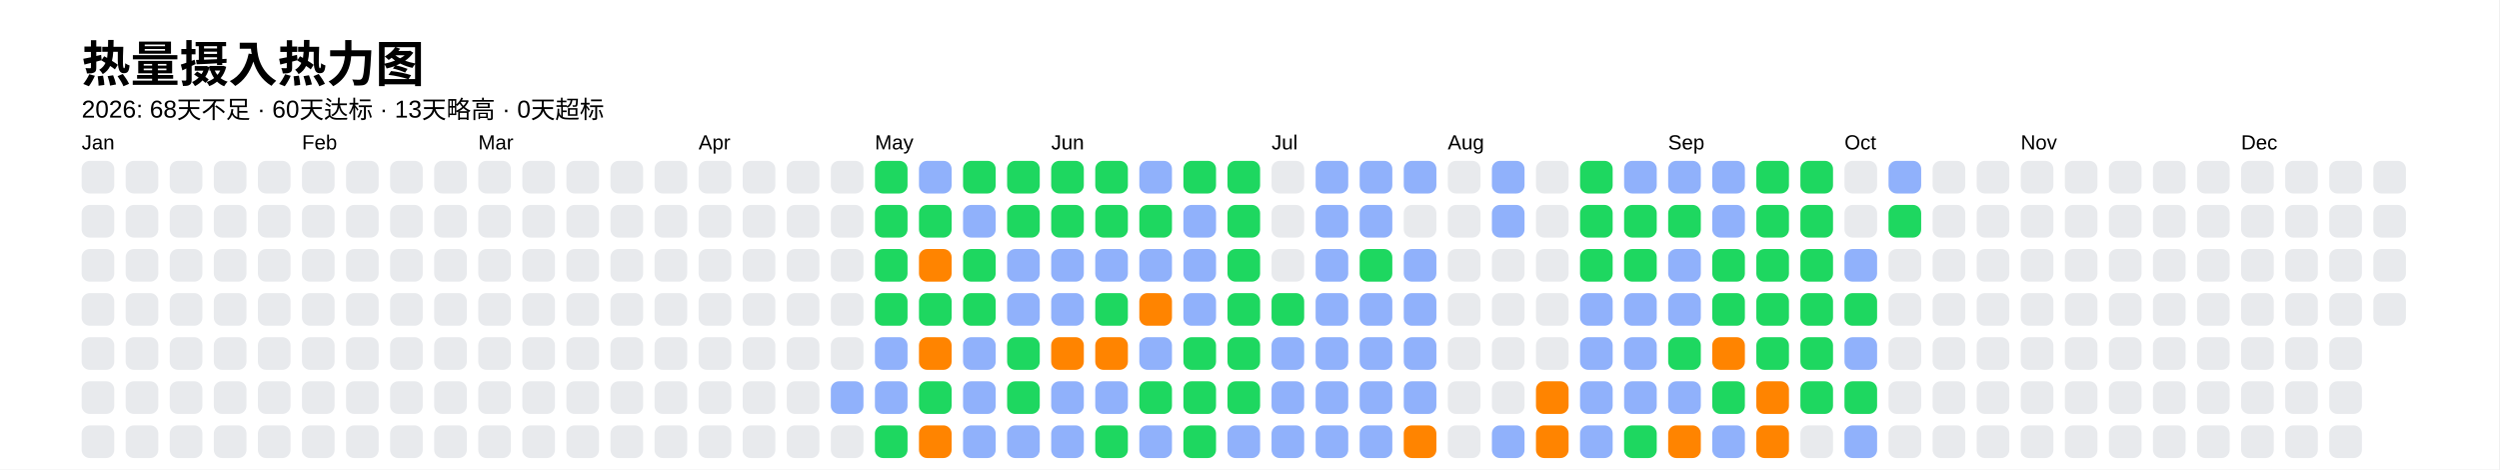
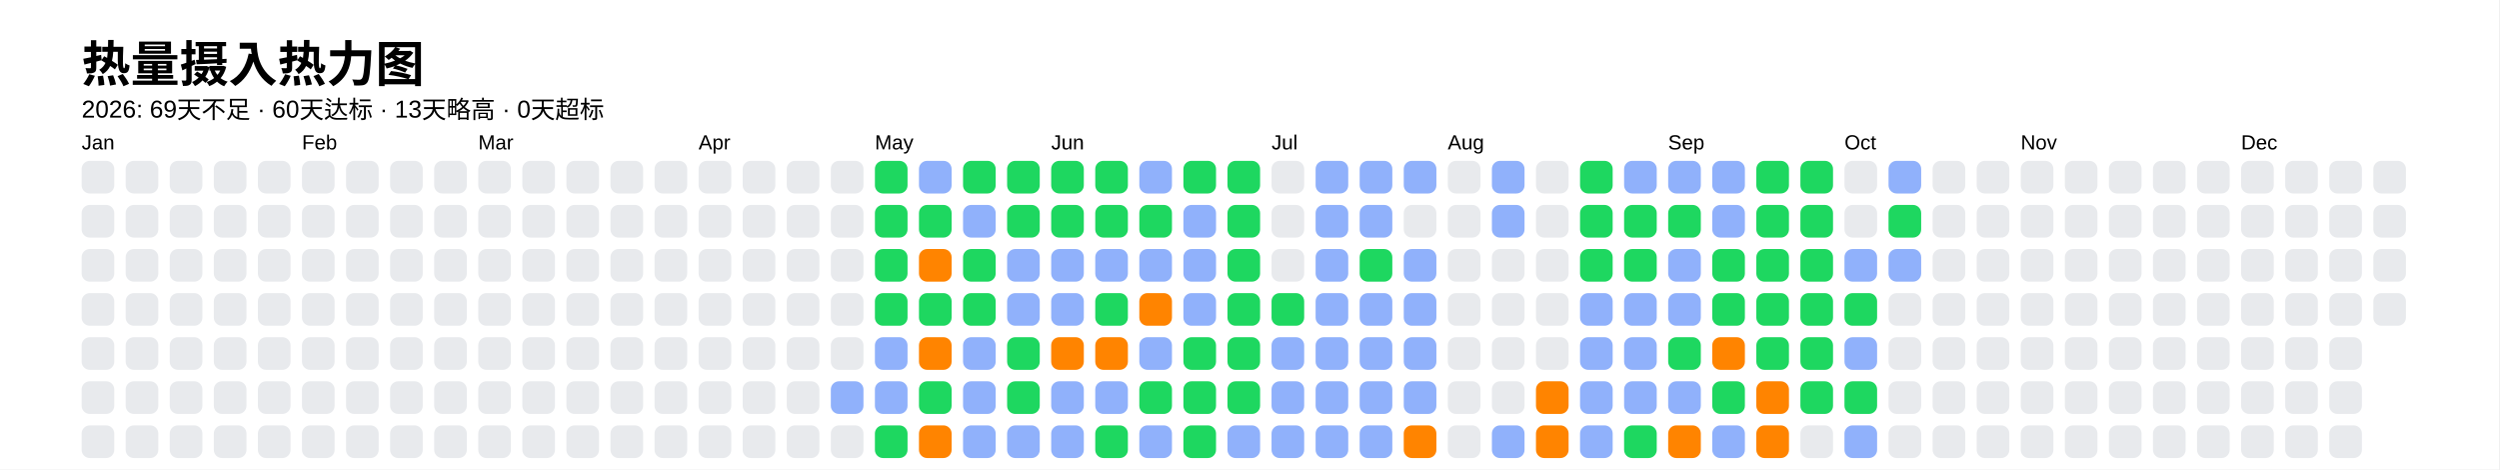
<svg xmlns="http://www.w3.org/2000/svg" style="background-color:white;" baseProfile="full" height="57.5mm" version="1.1" viewBox="0,0,306.2,57.5" width="306.2mm">
  <defs />
  <rect fill="#FFFFFF" height="57.5" width="306.2" x="0" y="0" />
  <text fill="#000000" style="font-size:6px; font-family:Arial; font-weight:bold;" x="10" y="10">热量摄入热力图</text>
-   <text fill="#000000" style="font-size:3px; font-family:Arial;" x="10" y="14.4">2026: 68天不足 · 60天达标 · 13天略高 · 0天超标</text>
+   <text fill="#000000" style="font-size:3px; font-family:Arial;" x="10" y="14.4">2026: 69天不足 · 60天达标 · 13天略高 · 0天超标</text>
  <text fill="#000000" style="font-size:2.5px; font-family:Arial" x="10" y="18.3">Jan</text>
  <rect fill="#E8EAED" height="4" rx="1" ry="1" width="4" x="10" y="19.7" />
  <rect fill="#E8EAED" height="4" rx="1" ry="1" width="4" x="10" y="25.1" />
  <rect fill="#E8EAED" height="4" rx="1" ry="1" width="4" x="10" y="30.5" />
  <rect fill="#E8EAED" height="4" rx="1" ry="1" width="4" x="10" y="35.9" />
  <rect fill="#E8EAED" height="4" rx="1" ry="1" width="4" x="10" y="41.3" />
  <rect fill="#E8EAED" height="4" rx="1" ry="1" width="4" x="10" y="46.7" />
  <rect fill="#E8EAED" height="4" rx="1" ry="1" width="4" x="10" y="52.1" />
  <rect fill="#E8EAED" height="4" rx="1" ry="1" width="4" x="15.4" y="19.7" />
  <rect fill="#E8EAED" height="4" rx="1" ry="1" width="4" x="15.4" y="25.1" />
  <rect fill="#E8EAED" height="4" rx="1" ry="1" width="4" x="15.4" y="30.5" />
  <rect fill="#E8EAED" height="4" rx="1" ry="1" width="4" x="15.4" y="35.9" />
  <rect fill="#E8EAED" height="4" rx="1" ry="1" width="4" x="15.4" y="41.3" />
  <rect fill="#E8EAED" height="4" rx="1" ry="1" width="4" x="15.4" y="46.7" />
  <rect fill="#E8EAED" height="4" rx="1" ry="1" width="4" x="15.4" y="52.1" />
  <rect fill="#E8EAED" height="4" rx="1" ry="1" width="4" x="20.8" y="19.7" />
  <rect fill="#E8EAED" height="4" rx="1" ry="1" width="4" x="20.8" y="25.1" />
  <rect fill="#E8EAED" height="4" rx="1" ry="1" width="4" x="20.8" y="30.5" />
  <rect fill="#E8EAED" height="4" rx="1" ry="1" width="4" x="20.8" y="35.9" />
  <rect fill="#E8EAED" height="4" rx="1" ry="1" width="4" x="20.8" y="41.3" />
  <rect fill="#E8EAED" height="4" rx="1" ry="1" width="4" x="20.8" y="46.7" />
  <rect fill="#E8EAED" height="4" rx="1" ry="1" width="4" x="20.8" y="52.1" />
  <rect fill="#E8EAED" height="4" rx="1" ry="1" width="4" x="26.2" y="19.7" />
  <rect fill="#E8EAED" height="4" rx="1" ry="1" width="4" x="26.2" y="25.1" />
  <rect fill="#E8EAED" height="4" rx="1" ry="1" width="4" x="26.2" y="30.5" />
  <rect fill="#E8EAED" height="4" rx="1" ry="1" width="4" x="26.2" y="35.9" />
  <rect fill="#E8EAED" height="4" rx="1" ry="1" width="4" x="26.2" y="41.3" />
  <rect fill="#E8EAED" height="4" rx="1" ry="1" width="4" x="26.2" y="46.7" />
  <rect fill="#E8EAED" height="4" rx="1" ry="1" width="4" x="26.2" y="52.1" />
  <rect fill="#E8EAED" height="4" rx="1" ry="1" width="4" x="31.6" y="19.7" />
  <rect fill="#E8EAED" height="4" rx="1" ry="1" width="4" x="31.6" y="25.1" />
  <rect fill="#E8EAED" height="4" rx="1" ry="1" width="4" x="31.6" y="30.5" />
  <rect fill="#E8EAED" height="4" rx="1" ry="1" width="4" x="31.6" y="35.9" />
  <rect fill="#E8EAED" height="4" rx="1" ry="1" width="4" x="31.6" y="41.3" />
  <rect fill="#E8EAED" height="4" rx="1" ry="1" width="4" x="31.6" y="46.7" />
  <rect fill="#E8EAED" height="4" rx="1" ry="1" width="4" x="31.6" y="52.1" />
  <text fill="#000000" style="font-size:2.5px; font-family:Arial" x="37.0" y="18.3">Feb</text>
  <rect fill="#E8EAED" height="4" rx="1" ry="1" width="4" x="37.0" y="19.7" />
  <rect fill="#E8EAED" height="4" rx="1" ry="1" width="4" x="37.0" y="25.1" />
  <rect fill="#E8EAED" height="4" rx="1" ry="1" width="4" x="37.0" y="30.5" />
  <rect fill="#E8EAED" height="4" rx="1" ry="1" width="4" x="37.0" y="35.9" />
  <rect fill="#E8EAED" height="4" rx="1" ry="1" width="4" x="37.0" y="41.3" />
  <rect fill="#E8EAED" height="4" rx="1" ry="1" width="4" x="37.0" y="46.7" />
  <rect fill="#E8EAED" height="4" rx="1" ry="1" width="4" x="37.0" y="52.1" />
  <rect fill="#E8EAED" height="4" rx="1" ry="1" width="4" x="42.4" y="19.7" />
  <rect fill="#E8EAED" height="4" rx="1" ry="1" width="4" x="42.4" y="25.1" />
  <rect fill="#E8EAED" height="4" rx="1" ry="1" width="4" x="42.4" y="30.5" />
  <rect fill="#E8EAED" height="4" rx="1" ry="1" width="4" x="42.4" y="35.9" />
  <rect fill="#E8EAED" height="4" rx="1" ry="1" width="4" x="42.4" y="41.3" />
  <rect fill="#E8EAED" height="4" rx="1" ry="1" width="4" x="42.4" y="46.7" />
  <rect fill="#E8EAED" height="4" rx="1" ry="1" width="4" x="42.4" y="52.1" />
  <rect fill="#E8EAED" height="4" rx="1" ry="1" width="4" x="47.8" y="19.7" />
  <rect fill="#E8EAED" height="4" rx="1" ry="1" width="4" x="47.8" y="25.1" />
  <rect fill="#E8EAED" height="4" rx="1" ry="1" width="4" x="47.8" y="30.5" />
  <rect fill="#E8EAED" height="4" rx="1" ry="1" width="4" x="47.8" y="35.9" />
  <rect fill="#E8EAED" height="4" rx="1" ry="1" width="4" x="47.8" y="41.3" />
  <rect fill="#E8EAED" height="4" rx="1" ry="1" width="4" x="47.8" y="46.7" />
  <rect fill="#E8EAED" height="4" rx="1" ry="1" width="4" x="47.8" y="52.1" />
  <rect fill="#E8EAED" height="4" rx="1" ry="1" width="4" x="53.2" y="19.7" />
  <rect fill="#E8EAED" height="4" rx="1" ry="1" width="4" x="53.2" y="25.1" />
  <rect fill="#E8EAED" height="4" rx="1" ry="1" width="4" x="53.2" y="30.5" />
  <rect fill="#E8EAED" height="4" rx="1" ry="1" width="4" x="53.2" y="35.9" />
  <rect fill="#E8EAED" height="4" rx="1" ry="1" width="4" x="53.2" y="41.3" />
  <rect fill="#E8EAED" height="4" rx="1" ry="1" width="4" x="53.2" y="46.7" />
  <rect fill="#E8EAED" height="4" rx="1" ry="1" width="4" x="53.2" y="52.1" />
  <text fill="#000000" style="font-size:2.5px; font-family:Arial" x="58.6" y="18.3">Mar</text>
  <rect fill="#E8EAED" height="4" rx="1" ry="1" width="4" x="58.6" y="19.7" />
  <rect fill="#E8EAED" height="4" rx="1" ry="1" width="4" x="58.6" y="25.1" />
  <rect fill="#E8EAED" height="4" rx="1" ry="1" width="4" x="58.6" y="30.5" />
  <rect fill="#E8EAED" height="4" rx="1" ry="1" width="4" x="58.6" y="35.9" />
  <rect fill="#E8EAED" height="4" rx="1" ry="1" width="4" x="58.6" y="41.3" />
  <rect fill="#E8EAED" height="4" rx="1" ry="1" width="4" x="58.6" y="46.7" />
  <rect fill="#E8EAED" height="4" rx="1" ry="1" width="4" x="58.6" y="52.1" />
  <rect fill="#E8EAED" height="4" rx="1" ry="1" width="4" x="64" y="19.7" />
  <rect fill="#E8EAED" height="4" rx="1" ry="1" width="4" x="64" y="25.1" />
  <rect fill="#E8EAED" height="4" rx="1" ry="1" width="4" x="64" y="30.5" />
  <rect fill="#E8EAED" height="4" rx="1" ry="1" width="4" x="64" y="35.9" />
  <rect fill="#E8EAED" height="4" rx="1" ry="1" width="4" x="64" y="41.3" />
  <rect fill="#E8EAED" height="4" rx="1" ry="1" width="4" x="64" y="46.7" />
  <rect fill="#E8EAED" height="4" rx="1" ry="1" width="4" x="64" y="52.1" />
  <rect fill="#E8EAED" height="4" rx="1" ry="1" width="4" x="69.4" y="19.7" />
  <rect fill="#E8EAED" height="4" rx="1" ry="1" width="4" x="69.4" y="25.1" />
  <rect fill="#E8EAED" height="4" rx="1" ry="1" width="4" x="69.4" y="30.5" />
  <rect fill="#E8EAED" height="4" rx="1" ry="1" width="4" x="69.4" y="35.9" />
  <rect fill="#E8EAED" height="4" rx="1" ry="1" width="4" x="69.4" y="41.3" />
  <rect fill="#E8EAED" height="4" rx="1" ry="1" width="4" x="69.4" y="46.7" />
  <rect fill="#E8EAED" height="4" rx="1" ry="1" width="4" x="69.4" y="52.1" />
  <rect fill="#E8EAED" height="4" rx="1" ry="1" width="4" x="74.8" y="19.7" />
  <rect fill="#E8EAED" height="4" rx="1" ry="1" width="4" x="74.8" y="25.1" />
  <rect fill="#E8EAED" height="4" rx="1" ry="1" width="4" x="74.8" y="30.5" />
  <rect fill="#E8EAED" height="4" rx="1" ry="1" width="4" x="74.8" y="35.9" />
  <rect fill="#E8EAED" height="4" rx="1" ry="1" width="4" x="74.8" y="41.3" />
  <rect fill="#E8EAED" height="4" rx="1" ry="1" width="4" x="74.8" y="46.7" />
  <rect fill="#E8EAED" height="4" rx="1" ry="1" width="4" x="74.8" y="52.1" />
  <rect fill="#E8EAED" height="4" rx="1" ry="1" width="4" x="80.2" y="19.7" />
  <rect fill="#E8EAED" height="4" rx="1" ry="1" width="4" x="80.2" y="25.1" />
  <rect fill="#E8EAED" height="4" rx="1" ry="1" width="4" x="80.2" y="30.5" />
  <rect fill="#E8EAED" height="4" rx="1" ry="1" width="4" x="80.2" y="35.9" />
  <rect fill="#E8EAED" height="4" rx="1" ry="1" width="4" x="80.2" y="41.3" />
  <rect fill="#E8EAED" height="4" rx="1" ry="1" width="4" x="80.2" y="46.7" />
  <rect fill="#E8EAED" height="4" rx="1" ry="1" width="4" x="80.2" y="52.1" />
  <text fill="#000000" style="font-size:2.5px; font-family:Arial" x="85.6" y="18.3">Apr</text>
  <rect fill="#E8EAED" height="4" rx="1" ry="1" width="4" x="85.6" y="19.7" />
  <rect fill="#E8EAED" height="4" rx="1" ry="1" width="4" x="85.6" y="25.1" />
  <rect fill="#E8EAED" height="4" rx="1" ry="1" width="4" x="85.6" y="30.5" />
  <rect fill="#E8EAED" height="4" rx="1" ry="1" width="4" x="85.6" y="35.9" />
  <rect fill="#E8EAED" height="4" rx="1" ry="1" width="4" x="85.6" y="41.3" />
  <rect fill="#E8EAED" height="4" rx="1" ry="1" width="4" x="85.6" y="46.7" />
  <rect fill="#E8EAED" height="4" rx="1" ry="1" width="4" x="85.6" y="52.1" />
  <rect fill="#E8EAED" height="4" rx="1" ry="1" width="4" x="91" y="19.7" />
  <rect fill="#E8EAED" height="4" rx="1" ry="1" width="4" x="91" y="25.1" />
  <rect fill="#E8EAED" height="4" rx="1" ry="1" width="4" x="91" y="30.5" />
  <rect fill="#E8EAED" height="4" rx="1" ry="1" width="4" x="91" y="35.9" />
  <rect fill="#E8EAED" height="4" rx="1" ry="1" width="4" x="91" y="41.3" />
  <rect fill="#E8EAED" height="4" rx="1" ry="1" width="4" x="91" y="46.7" />
  <rect fill="#E8EAED" height="4" rx="1" ry="1" width="4" x="91" y="52.1" />
  <rect fill="#E8EAED" height="4" rx="1" ry="1" width="4" x="96.4" y="19.7" />
  <rect fill="#E8EAED" height="4" rx="1" ry="1" width="4" x="96.4" y="25.1" />
  <rect fill="#E8EAED" height="4" rx="1" ry="1" width="4" x="96.4" y="30.5" />
  <rect fill="#E8EAED" height="4" rx="1" ry="1" width="4" x="96.4" y="35.9" />
  <rect fill="#E8EAED" height="4" rx="1" ry="1" width="4" x="96.4" y="41.3" />
  <rect fill="#E8EAED" height="4" rx="1" ry="1" width="4" x="96.4" y="46.7" />
  <rect fill="#E8EAED" height="4" rx="1" ry="1" width="4" x="96.4" y="52.1" />
  <rect fill="#E8EAED" height="4" rx="1" ry="1" width="4" x="101.8" y="19.7" />
  <rect fill="#E8EAED" height="4" rx="1" ry="1" width="4" x="101.8" y="25.1" />
  <rect fill="#E8EAED" height="4" rx="1" ry="1" width="4" x="101.8" y="30.5" />
  <rect fill="#E8EAED" height="4" rx="1" ry="1" width="4" x="101.8" y="35.9" />
  <rect fill="#E8EAED" height="4" rx="1" ry="1" width="4" x="101.8" y="41.3" />
  <rect fill="#90b1fb" height="4" rx="1" ry="1" width="4" x="101.8" y="46.7" />
  <rect fill="#E8EAED" height="4" rx="1" ry="1" width="4" x="101.8" y="52.1" />
  <text fill="#000000" style="font-size:2.5px; font-family:Arial" x="107.2" y="18.3">May</text>
  <rect fill="#1ed760" height="4" rx="1" ry="1" width="4" x="107.2" y="19.7" />
  <rect fill="#1ed760" height="4" rx="1" ry="1" width="4" x="107.2" y="25.1" />
  <rect fill="#1ed760" height="4" rx="1" ry="1" width="4" x="107.2" y="30.5" />
  <rect fill="#1ed760" height="4" rx="1" ry="1" width="4" x="107.2" y="35.9" />
  <rect fill="#90b1fb" height="4" rx="1" ry="1" width="4" x="107.2" y="41.3" />
  <rect fill="#90b1fb" height="4" rx="1" ry="1" width="4" x="107.2" y="46.7" />
  <rect fill="#1ed760" height="4" rx="1" ry="1" width="4" x="107.2" y="52.1" />
  <rect fill="#90b1fb" height="4" rx="1" ry="1" width="4" x="112.6" y="19.7" />
  <rect fill="#1ed760" height="4" rx="1" ry="1" width="4" x="112.6" y="25.1" />
  <rect fill="#ff8400" height="4" rx="1" ry="1" width="4" x="112.6" y="30.5" />
  <rect fill="#1ed760" height="4" rx="1" ry="1" width="4" x="112.6" y="35.9" />
  <rect fill="#ff8400" height="4" rx="1" ry="1" width="4" x="112.6" y="41.3" />
  <rect fill="#1ed760" height="4" rx="1" ry="1" width="4" x="112.6" y="46.7" />
  <rect fill="#ff8400" height="4" rx="1" ry="1" width="4" x="112.6" y="52.1" />
  <rect fill="#1ed760" height="4" rx="1" ry="1" width="4" x="118" y="19.7" />
  <rect fill="#90b1fb" height="4" rx="1" ry="1" width="4" x="118" y="25.1" />
  <rect fill="#1ed760" height="4" rx="1" ry="1" width="4" x="118" y="30.5" />
  <rect fill="#1ed760" height="4" rx="1" ry="1" width="4" x="118" y="35.9" />
  <rect fill="#90b1fb" height="4" rx="1" ry="1" width="4" x="118" y="41.3" />
  <rect fill="#90b1fb" height="4" rx="1" ry="1" width="4" x="118" y="46.7" />
  <rect fill="#90b1fb" height="4" rx="1" ry="1" width="4" x="118" y="52.1" />
  <rect fill="#1ed760" height="4" rx="1" ry="1" width="4" x="123.4" y="19.7" />
  <rect fill="#1ed760" height="4" rx="1" ry="1" width="4" x="123.4" y="25.1" />
  <rect fill="#90b1fb" height="4" rx="1" ry="1" width="4" x="123.4" y="30.5" />
  <rect fill="#90b1fb" height="4" rx="1" ry="1" width="4" x="123.4" y="35.9" />
  <rect fill="#1ed760" height="4" rx="1" ry="1" width="4" x="123.4" y="41.3" />
  <rect fill="#1ed760" height="4" rx="1" ry="1" width="4" x="123.4" y="46.7" />
  <rect fill="#90b1fb" height="4" rx="1" ry="1" width="4" x="123.4" y="52.1" />
  <text fill="#000000" style="font-size:2.5px; font-family:Arial" x="128.8" y="18.3">Jun</text>
  <rect fill="#1ed760" height="4" rx="1" ry="1" width="4" x="128.8" y="19.7" />
  <rect fill="#1ed760" height="4" rx="1" ry="1" width="4" x="128.8" y="25.1" />
  <rect fill="#90b1fb" height="4" rx="1" ry="1" width="4" x="128.8" y="30.5" />
  <rect fill="#90b1fb" height="4" rx="1" ry="1" width="4" x="128.8" y="35.9" />
  <rect fill="#ff8400" height="4" rx="1" ry="1" width="4" x="128.8" y="41.3" />
  <rect fill="#90b1fb" height="4" rx="1" ry="1" width="4" x="128.8" y="46.7" />
  <rect fill="#90b1fb" height="4" rx="1" ry="1" width="4" x="128.8" y="52.1" />
  <rect fill="#1ed760" height="4" rx="1" ry="1" width="4" x="134.2" y="19.7" />
  <rect fill="#1ed760" height="4" rx="1" ry="1" width="4" x="134.2" y="25.1" />
  <rect fill="#90b1fb" height="4" rx="1" ry="1" width="4" x="134.2" y="30.5" />
  <rect fill="#1ed760" height="4" rx="1" ry="1" width="4" x="134.2" y="35.9" />
  <rect fill="#ff8400" height="4" rx="1" ry="1" width="4" x="134.2" y="41.3" />
  <rect fill="#90b1fb" height="4" rx="1" ry="1" width="4" x="134.2" y="46.7" />
  <rect fill="#1ed760" height="4" rx="1" ry="1" width="4" x="134.2" y="52.1" />
  <rect fill="#90b1fb" height="4" rx="1" ry="1" width="4" x="139.6" y="19.7" />
  <rect fill="#1ed760" height="4" rx="1" ry="1" width="4" x="139.6" y="25.1" />
  <rect fill="#90b1fb" height="4" rx="1" ry="1" width="4" x="139.6" y="30.5" />
  <rect fill="#ff8400" height="4" rx="1" ry="1" width="4" x="139.6" y="35.9" />
  <rect fill="#90b1fb" height="4" rx="1" ry="1" width="4" x="139.6" y="41.3" />
  <rect fill="#1ed760" height="4" rx="1" ry="1" width="4" x="139.6" y="46.7" />
  <rect fill="#90b1fb" height="4" rx="1" ry="1" width="4" x="139.6" y="52.1" />
  <rect fill="#1ed760" height="4" rx="1" ry="1" width="4" x="145" y="19.7" />
  <rect fill="#90b1fb" height="4" rx="1" ry="1" width="4" x="145" y="25.1" />
  <rect fill="#90b1fb" height="4" rx="1" ry="1" width="4" x="145" y="30.5" />
  <rect fill="#90b1fb" height="4" rx="1" ry="1" width="4" x="145" y="35.9" />
  <rect fill="#1ed760" height="4" rx="1" ry="1" width="4" x="145" y="41.3" />
  <rect fill="#1ed760" height="4" rx="1" ry="1" width="4" x="145" y="46.7" />
  <rect fill="#1ed760" height="4" rx="1" ry="1" width="4" x="145" y="52.1" />
  <rect fill="#1ed760" height="4" rx="1" ry="1" width="4" x="150.4" y="19.7" />
  <rect fill="#1ed760" height="4" rx="1" ry="1" width="4" x="150.4" y="25.1" />
  <rect fill="#1ed760" height="4" rx="1" ry="1" width="4" x="150.4" y="30.5" />
  <rect fill="#1ed760" height="4" rx="1" ry="1" width="4" x="150.4" y="35.9" />
  <rect fill="#1ed760" height="4" rx="1" ry="1" width="4" x="150.4" y="41.3" />
  <rect fill="#1ed760" height="4" rx="1" ry="1" width="4" x="150.4" y="46.7" />
  <rect fill="#90b1fb" height="4" rx="1" ry="1" width="4" x="150.4" y="52.1" />
  <text fill="#000000" style="font-size:2.5px; font-family:Arial" x="155.8" y="18.3">Jul</text>
  <rect fill="#E8EAED" height="4" rx="1" ry="1" width="4" x="155.8" y="19.7" />
  <rect fill="#E8EAED" height="4" rx="1" ry="1" width="4" x="155.8" y="25.1" />
  <rect fill="#E8EAED" height="4" rx="1" ry="1" width="4" x="155.8" y="30.5" />
  <rect fill="#1ed760" height="4" rx="1" ry="1" width="4" x="155.8" y="35.9" />
  <rect fill="#90b1fb" height="4" rx="1" ry="1" width="4" x="155.8" y="41.3" />
  <rect fill="#90b1fb" height="4" rx="1" ry="1" width="4" x="155.8" y="46.7" />
  <rect fill="#90b1fb" height="4" rx="1" ry="1" width="4" x="155.8" y="52.1" />
  <rect fill="#90b1fb" height="4" rx="1" ry="1" width="4" x="161.2" y="19.7" />
  <rect fill="#90b1fb" height="4" rx="1" ry="1" width="4" x="161.2" y="25.1" />
  <rect fill="#90b1fb" height="4" rx="1" ry="1" width="4" x="161.2" y="30.5" />
  <rect fill="#90b1fb" height="4" rx="1" ry="1" width="4" x="161.2" y="35.9" />
  <rect fill="#90b1fb" height="4" rx="1" ry="1" width="4" x="161.2" y="41.3" />
  <rect fill="#90b1fb" height="4" rx="1" ry="1" width="4" x="161.2" y="46.7" />
  <rect fill="#90b1fb" height="4" rx="1" ry="1" width="4" x="161.2" y="52.1" />
  <rect fill="#90b1fb" height="4" rx="1" ry="1" width="4" x="166.6" y="19.7" />
  <rect fill="#90b1fb" height="4" rx="1" ry="1" width="4" x="166.6" y="25.1" />
  <rect fill="#1ed760" height="4" rx="1" ry="1" width="4" x="166.6" y="30.5" />
  <rect fill="#90b1fb" height="4" rx="1" ry="1" width="4" x="166.6" y="35.9" />
  <rect fill="#90b1fb" height="4" rx="1" ry="1" width="4" x="166.6" y="41.3" />
  <rect fill="#90b1fb" height="4" rx="1" ry="1" width="4" x="166.6" y="46.7" />
  <rect fill="#90b1fb" height="4" rx="1" ry="1" width="4" x="166.6" y="52.1" />
  <rect fill="#90b1fb" height="4" rx="1" ry="1" width="4" x="172" y="19.7" />
  <rect fill="#E8EAED" height="4" rx="1" ry="1" width="4" x="172" y="25.1" />
  <rect fill="#90b1fb" height="4" rx="1" ry="1" width="4" x="172" y="30.5" />
  <rect fill="#90b1fb" height="4" rx="1" ry="1" width="4" x="172" y="35.9" />
  <rect fill="#90b1fb" height="4" rx="1" ry="1" width="4" x="172" y="41.3" />
  <rect fill="#90b1fb" height="4" rx="1" ry="1" width="4" x="172" y="46.7" />
  <rect fill="#ff8400" height="4" rx="1" ry="1" width="4" x="172" y="52.1" />
  <text fill="#000000" style="font-size:2.5px; font-family:Arial" x="177.4" y="18.3">Aug</text>
  <rect fill="#E8EAED" height="4" rx="1" ry="1" width="4" x="177.4" y="19.7" />
  <rect fill="#E8EAED" height="4" rx="1" ry="1" width="4" x="177.4" y="25.1" />
  <rect fill="#E8EAED" height="4" rx="1" ry="1" width="4" x="177.4" y="30.5" />
  <rect fill="#E8EAED" height="4" rx="1" ry="1" width="4" x="177.4" y="35.9" />
  <rect fill="#E8EAED" height="4" rx="1" ry="1" width="4" x="177.4" y="41.3" />
  <rect fill="#E8EAED" height="4" rx="1" ry="1" width="4" x="177.4" y="46.7" />
  <rect fill="#E8EAED" height="4" rx="1" ry="1" width="4" x="177.4" y="52.1" />
  <rect fill="#90b1fb" height="4" rx="1" ry="1" width="4" x="182.8" y="19.7" />
  <rect fill="#90b1fb" height="4" rx="1" ry="1" width="4" x="182.8" y="25.1" />
  <rect fill="#E8EAED" height="4" rx="1" ry="1" width="4" x="182.8" y="30.5" />
  <rect fill="#E8EAED" height="4" rx="1" ry="1" width="4" x="182.8" y="35.9" />
  <rect fill="#E8EAED" height="4" rx="1" ry="1" width="4" x="182.8" y="41.3" />
  <rect fill="#E8EAED" height="4" rx="1" ry="1" width="4" x="182.8" y="46.7" />
  <rect fill="#90b1fb" height="4" rx="1" ry="1" width="4" x="182.8" y="52.1" />
  <rect fill="#E8EAED" height="4" rx="1" ry="1" width="4" x="188.2" y="19.7" />
  <rect fill="#E8EAED" height="4" rx="1" ry="1" width="4" x="188.2" y="25.1" />
  <rect fill="#E8EAED" height="4" rx="1" ry="1" width="4" x="188.2" y="30.5" />
  <rect fill="#E8EAED" height="4" rx="1" ry="1" width="4" x="188.2" y="35.9" />
  <rect fill="#E8EAED" height="4" rx="1" ry="1" width="4" x="188.2" y="41.3" />
  <rect fill="#ff8400" height="4" rx="1" ry="1" width="4" x="188.2" y="46.7" />
  <rect fill="#ff8400" height="4" rx="1" ry="1" width="4" x="188.2" y="52.1" />
  <rect fill="#1ed760" height="4" rx="1" ry="1" width="4" x="193.6" y="19.7" />
  <rect fill="#1ed760" height="4" rx="1" ry="1" width="4" x="193.6" y="25.1" />
  <rect fill="#1ed760" height="4" rx="1" ry="1" width="4" x="193.6" y="30.5" />
  <rect fill="#90b1fb" height="4" rx="1" ry="1" width="4" x="193.6" y="35.9" />
  <rect fill="#90b1fb" height="4" rx="1" ry="1" width="4" x="193.6" y="41.3" />
  <rect fill="#90b1fb" height="4" rx="1" ry="1" width="4" x="193.6" y="46.7" />
  <rect fill="#90b1fb" height="4" rx="1" ry="1" width="4" x="193.6" y="52.1" />
  <rect fill="#90b1fb" height="4" rx="1" ry="1" width="4" x="199" y="19.7" />
  <rect fill="#1ed760" height="4" rx="1" ry="1" width="4" x="199" y="25.1" />
  <rect fill="#1ed760" height="4" rx="1" ry="1" width="4" x="199" y="30.5" />
  <rect fill="#90b1fb" height="4" rx="1" ry="1" width="4" x="199" y="35.9" />
  <rect fill="#90b1fb" height="4" rx="1" ry="1" width="4" x="199" y="41.3" />
  <rect fill="#90b1fb" height="4" rx="1" ry="1" width="4" x="199" y="46.7" />
  <rect fill="#1ed760" height="4" rx="1" ry="1" width="4" x="199" y="52.1" />
  <text fill="#000000" style="font-size:2.5px; font-family:Arial" x="204.4" y="18.3">Sep</text>
  <rect fill="#90b1fb" height="4" rx="1" ry="1" width="4" x="204.4" y="19.7" />
  <rect fill="#1ed760" height="4" rx="1" ry="1" width="4" x="204.4" y="25.1" />
  <rect fill="#90b1fb" height="4" rx="1" ry="1" width="4" x="204.4" y="30.5" />
  <rect fill="#90b1fb" height="4" rx="1" ry="1" width="4" x="204.4" y="35.9" />
  <rect fill="#1ed760" height="4" rx="1" ry="1" width="4" x="204.4" y="41.3" />
  <rect fill="#90b1fb" height="4" rx="1" ry="1" width="4" x="204.4" y="46.7" />
  <rect fill="#ff8400" height="4" rx="1" ry="1" width="4" x="204.4" y="52.1" />
  <rect fill="#90b1fb" height="4" rx="1" ry="1" width="4" x="209.8" y="19.7" />
  <rect fill="#90b1fb" height="4" rx="1" ry="1" width="4" x="209.8" y="25.1" />
  <rect fill="#1ed760" height="4" rx="1" ry="1" width="4" x="209.8" y="30.5" />
  <rect fill="#1ed760" height="4" rx="1" ry="1" width="4" x="209.8" y="35.9" />
  <rect fill="#ff8400" height="4" rx="1" ry="1" width="4" x="209.8" y="41.3" />
  <rect fill="#1ed760" height="4" rx="1" ry="1" width="4" x="209.8" y="46.7" />
  <rect fill="#90b1fb" height="4" rx="1" ry="1" width="4" x="209.8" y="52.1" />
  <rect fill="#1ed760" height="4" rx="1" ry="1" width="4" x="215.2" y="19.7" />
  <rect fill="#1ed760" height="4" rx="1" ry="1" width="4" x="215.2" y="25.1" />
  <rect fill="#1ed760" height="4" rx="1" ry="1" width="4" x="215.2" y="30.5" />
  <rect fill="#1ed760" height="4" rx="1" ry="1" width="4" x="215.2" y="35.9" />
  <rect fill="#1ed760" height="4" rx="1" ry="1" width="4" x="215.2" y="41.3" />
  <rect fill="#ff8400" height="4" rx="1" ry="1" width="4" x="215.2" y="46.7" />
  <rect fill="#ff8400" height="4" rx="1" ry="1" width="4" x="215.2" y="52.1" />
  <rect fill="#1ed760" height="4" rx="1" ry="1" width="4" x="220.6" y="19.7" />
  <rect fill="#1ed760" height="4" rx="1" ry="1" width="4" x="220.6" y="25.1" />
  <rect fill="#1ed760" height="4" rx="1" ry="1" width="4" x="220.6" y="30.5" />
  <rect fill="#1ed760" height="4" rx="1" ry="1" width="4" x="220.6" y="35.9" />
  <rect fill="#1ed760" height="4" rx="1" ry="1" width="4" x="220.6" y="41.3" />
  <rect fill="#1ed760" height="4" rx="1" ry="1" width="4" x="220.6" y="46.7" />
  <rect fill="#E8EAED" height="4" rx="1" ry="1" width="4" x="220.6" y="52.1" />
  <text fill="#000000" style="font-size:2.5px; font-family:Arial" x="226" y="18.3">Oct</text>
  <rect fill="#E8EAED" height="4" rx="1" ry="1" width="4" x="226" y="19.7" />
  <rect fill="#E8EAED" height="4" rx="1" ry="1" width="4" x="226" y="25.1" />
  <rect fill="#90b1fb" height="4" rx="1" ry="1" width="4" x="226" y="30.5" />
  <rect fill="#1ed760" height="4" rx="1" ry="1" width="4" x="226" y="35.9" />
  <rect fill="#90b1fb" height="4" rx="1" ry="1" width="4" x="226" y="41.3" />
  <rect fill="#1ed760" height="4" rx="1" ry="1" width="4" x="226" y="46.7" />
  <rect fill="#90b1fb" height="4" rx="1" ry="1" width="4" x="226" y="52.1" />
  <rect fill="#90b1fb" height="4" rx="1" ry="1" width="4" x="231.4" y="19.7" />
  <rect fill="#1ed760" height="4" rx="1" ry="1" width="4" x="231.4" y="25.1" />
-   <rect fill="#E8EAED" height="4" rx="1" ry="1" width="4" x="231.4" y="30.5" />
+   <rect fill="#90b1fb" height="4" rx="1" ry="1" width="4" x="231.4" y="30.5" />
  <rect fill="#E8EAED" height="4" rx="1" ry="1" width="4" x="231.4" y="35.9" />
  <rect fill="#E8EAED" height="4" rx="1" ry="1" width="4" x="231.4" y="41.3" />
  <rect fill="#E8EAED" height="4" rx="1" ry="1" width="4" x="231.4" y="46.7" />
  <rect fill="#E8EAED" height="4" rx="1" ry="1" width="4" x="231.4" y="52.1" />
  <rect fill="#E8EAED" height="4" rx="1" ry="1" width="4" x="236.8" y="19.7" />
  <rect fill="#E8EAED" height="4" rx="1" ry="1" width="4" x="236.8" y="25.1" />
  <rect fill="#E8EAED" height="4" rx="1" ry="1" width="4" x="236.8" y="30.5" />
  <rect fill="#E8EAED" height="4" rx="1" ry="1" width="4" x="236.8" y="35.9" />
  <rect fill="#E8EAED" height="4" rx="1" ry="1" width="4" x="236.8" y="41.3" />
  <rect fill="#E8EAED" height="4" rx="1" ry="1" width="4" x="236.8" y="46.7" />
  <rect fill="#E8EAED" height="4" rx="1" ry="1" width="4" x="236.8" y="52.1" />
  <rect fill="#E8EAED" height="4" rx="1" ry="1" width="4" x="242.2" y="19.7" />
  <rect fill="#E8EAED" height="4" rx="1" ry="1" width="4" x="242.2" y="25.1" />
  <rect fill="#E8EAED" height="4" rx="1" ry="1" width="4" x="242.2" y="30.5" />
  <rect fill="#E8EAED" height="4" rx="1" ry="1" width="4" x="242.2" y="35.9" />
  <rect fill="#E8EAED" height="4" rx="1" ry="1" width="4" x="242.2" y="41.3" />
  <rect fill="#E8EAED" height="4" rx="1" ry="1" width="4" x="242.2" y="46.7" />
  <rect fill="#E8EAED" height="4" rx="1" ry="1" width="4" x="242.2" y="52.1" />
  <text fill="#000000" style="font-size:2.5px; font-family:Arial" x="247.6" y="18.3">Nov</text>
  <rect fill="#E8EAED" height="4" rx="1" ry="1" width="4" x="247.6" y="19.7" />
  <rect fill="#E8EAED" height="4" rx="1" ry="1" width="4" x="247.6" y="25.1" />
  <rect fill="#E8EAED" height="4" rx="1" ry="1" width="4" x="247.6" y="30.5" />
  <rect fill="#E8EAED" height="4" rx="1" ry="1" width="4" x="247.6" y="35.9" />
  <rect fill="#E8EAED" height="4" rx="1" ry="1" width="4" x="247.6" y="41.3" />
  <rect fill="#E8EAED" height="4" rx="1" ry="1" width="4" x="247.6" y="46.7" />
  <rect fill="#E8EAED" height="4" rx="1" ry="1" width="4" x="247.6" y="52.1" />
  <rect fill="#E8EAED" height="4" rx="1" ry="1" width="4" x="253" y="19.7" />
  <rect fill="#E8EAED" height="4" rx="1" ry="1" width="4" x="253" y="25.1" />
  <rect fill="#E8EAED" height="4" rx="1" ry="1" width="4" x="253" y="30.5" />
  <rect fill="#E8EAED" height="4" rx="1" ry="1" width="4" x="253" y="35.9" />
  <rect fill="#E8EAED" height="4" rx="1" ry="1" width="4" x="253" y="41.3" />
  <rect fill="#E8EAED" height="4" rx="1" ry="1" width="4" x="253" y="46.7" />
  <rect fill="#E8EAED" height="4" rx="1" ry="1" width="4" x="253" y="52.1" />
  <rect fill="#E8EAED" height="4" rx="1" ry="1" width="4" x="258.4" y="19.7" />
  <rect fill="#E8EAED" height="4" rx="1" ry="1" width="4" x="258.4" y="25.1" />
  <rect fill="#E8EAED" height="4" rx="1" ry="1" width="4" x="258.4" y="30.5" />
  <rect fill="#E8EAED" height="4" rx="1" ry="1" width="4" x="258.4" y="35.9" />
  <rect fill="#E8EAED" height="4" rx="1" ry="1" width="4" x="258.4" y="41.3" />
  <rect fill="#E8EAED" height="4" rx="1" ry="1" width="4" x="258.4" y="46.7" />
  <rect fill="#E8EAED" height="4" rx="1" ry="1" width="4" x="258.4" y="52.1" />
  <rect fill="#E8EAED" height="4" rx="1" ry="1" width="4" x="263.8" y="19.7" />
  <rect fill="#E8EAED" height="4" rx="1" ry="1" width="4" x="263.8" y="25.1" />
  <rect fill="#E8EAED" height="4" rx="1" ry="1" width="4" x="263.8" y="30.5" />
  <rect fill="#E8EAED" height="4" rx="1" ry="1" width="4" x="263.8" y="35.9" />
  <rect fill="#E8EAED" height="4" rx="1" ry="1" width="4" x="263.8" y="41.3" />
  <rect fill="#E8EAED" height="4" rx="1" ry="1" width="4" x="263.8" y="46.7" />
  <rect fill="#E8EAED" height="4" rx="1" ry="1" width="4" x="263.8" y="52.1" />
  <rect fill="#E8EAED" height="4" rx="1" ry="1" width="4" x="269.2" y="19.7" />
  <rect fill="#E8EAED" height="4" rx="1" ry="1" width="4" x="269.2" y="25.1" />
  <rect fill="#E8EAED" height="4" rx="1" ry="1" width="4" x="269.2" y="30.5" />
  <rect fill="#E8EAED" height="4" rx="1" ry="1" width="4" x="269.2" y="35.9" />
  <rect fill="#E8EAED" height="4" rx="1" ry="1" width="4" x="269.2" y="41.3" />
  <rect fill="#E8EAED" height="4" rx="1" ry="1" width="4" x="269.2" y="46.7" />
  <rect fill="#E8EAED" height="4" rx="1" ry="1" width="4" x="269.2" y="52.1" />
  <text fill="#000000" style="font-size:2.5px; font-family:Arial" x="274.6" y="18.3">Dec</text>
  <rect fill="#E8EAED" height="4" rx="1" ry="1" width="4" x="274.6" y="19.7" />
  <rect fill="#E8EAED" height="4" rx="1" ry="1" width="4" x="274.6" y="25.1" />
  <rect fill="#E8EAED" height="4" rx="1" ry="1" width="4" x="274.6" y="30.5" />
  <rect fill="#E8EAED" height="4" rx="1" ry="1" width="4" x="274.6" y="35.9" />
  <rect fill="#E8EAED" height="4" rx="1" ry="1" width="4" x="274.6" y="41.3" />
  <rect fill="#E8EAED" height="4" rx="1" ry="1" width="4" x="274.6" y="46.7" />
  <rect fill="#E8EAED" height="4" rx="1" ry="1" width="4" x="274.6" y="52.1" />
  <rect fill="#E8EAED" height="4" rx="1" ry="1" width="4" x="280" y="19.7" />
  <rect fill="#E8EAED" height="4" rx="1" ry="1" width="4" x="280" y="25.1" />
  <rect fill="#E8EAED" height="4" rx="1" ry="1" width="4" x="280" y="30.5" />
  <rect fill="#E8EAED" height="4" rx="1" ry="1" width="4" x="280" y="35.9" />
  <rect fill="#E8EAED" height="4" rx="1" ry="1" width="4" x="280" y="41.3" />
  <rect fill="#E8EAED" height="4" rx="1" ry="1" width="4" x="280" y="46.7" />
  <rect fill="#E8EAED" height="4" rx="1" ry="1" width="4" x="280" y="52.1" />
  <rect fill="#E8EAED" height="4" rx="1" ry="1" width="4" x="285.4" y="19.7" />
  <rect fill="#E8EAED" height="4" rx="1" ry="1" width="4" x="285.4" y="25.1" />
  <rect fill="#E8EAED" height="4" rx="1" ry="1" width="4" x="285.4" y="30.5" />
  <rect fill="#E8EAED" height="4" rx="1" ry="1" width="4" x="285.4" y="35.9" />
  <rect fill="#E8EAED" height="4" rx="1" ry="1" width="4" x="285.4" y="41.3" />
  <rect fill="#E8EAED" height="4" rx="1" ry="1" width="4" x="285.4" y="46.7" />
  <rect fill="#E8EAED" height="4" rx="1" ry="1" width="4" x="285.4" y="52.1" />
  <rect fill="#E8EAED" height="4" rx="1" ry="1" width="4" x="290.8" y="19.7" />
  <rect fill="#E8EAED" height="4" rx="1" ry="1" width="4" x="290.8" y="25.1" />
  <rect fill="#E8EAED" height="4" rx="1" ry="1" width="4" x="290.8" y="30.5" />
  <rect fill="#E8EAED" height="4" rx="1" ry="1" width="4" x="290.8" y="35.9" />
</svg>
